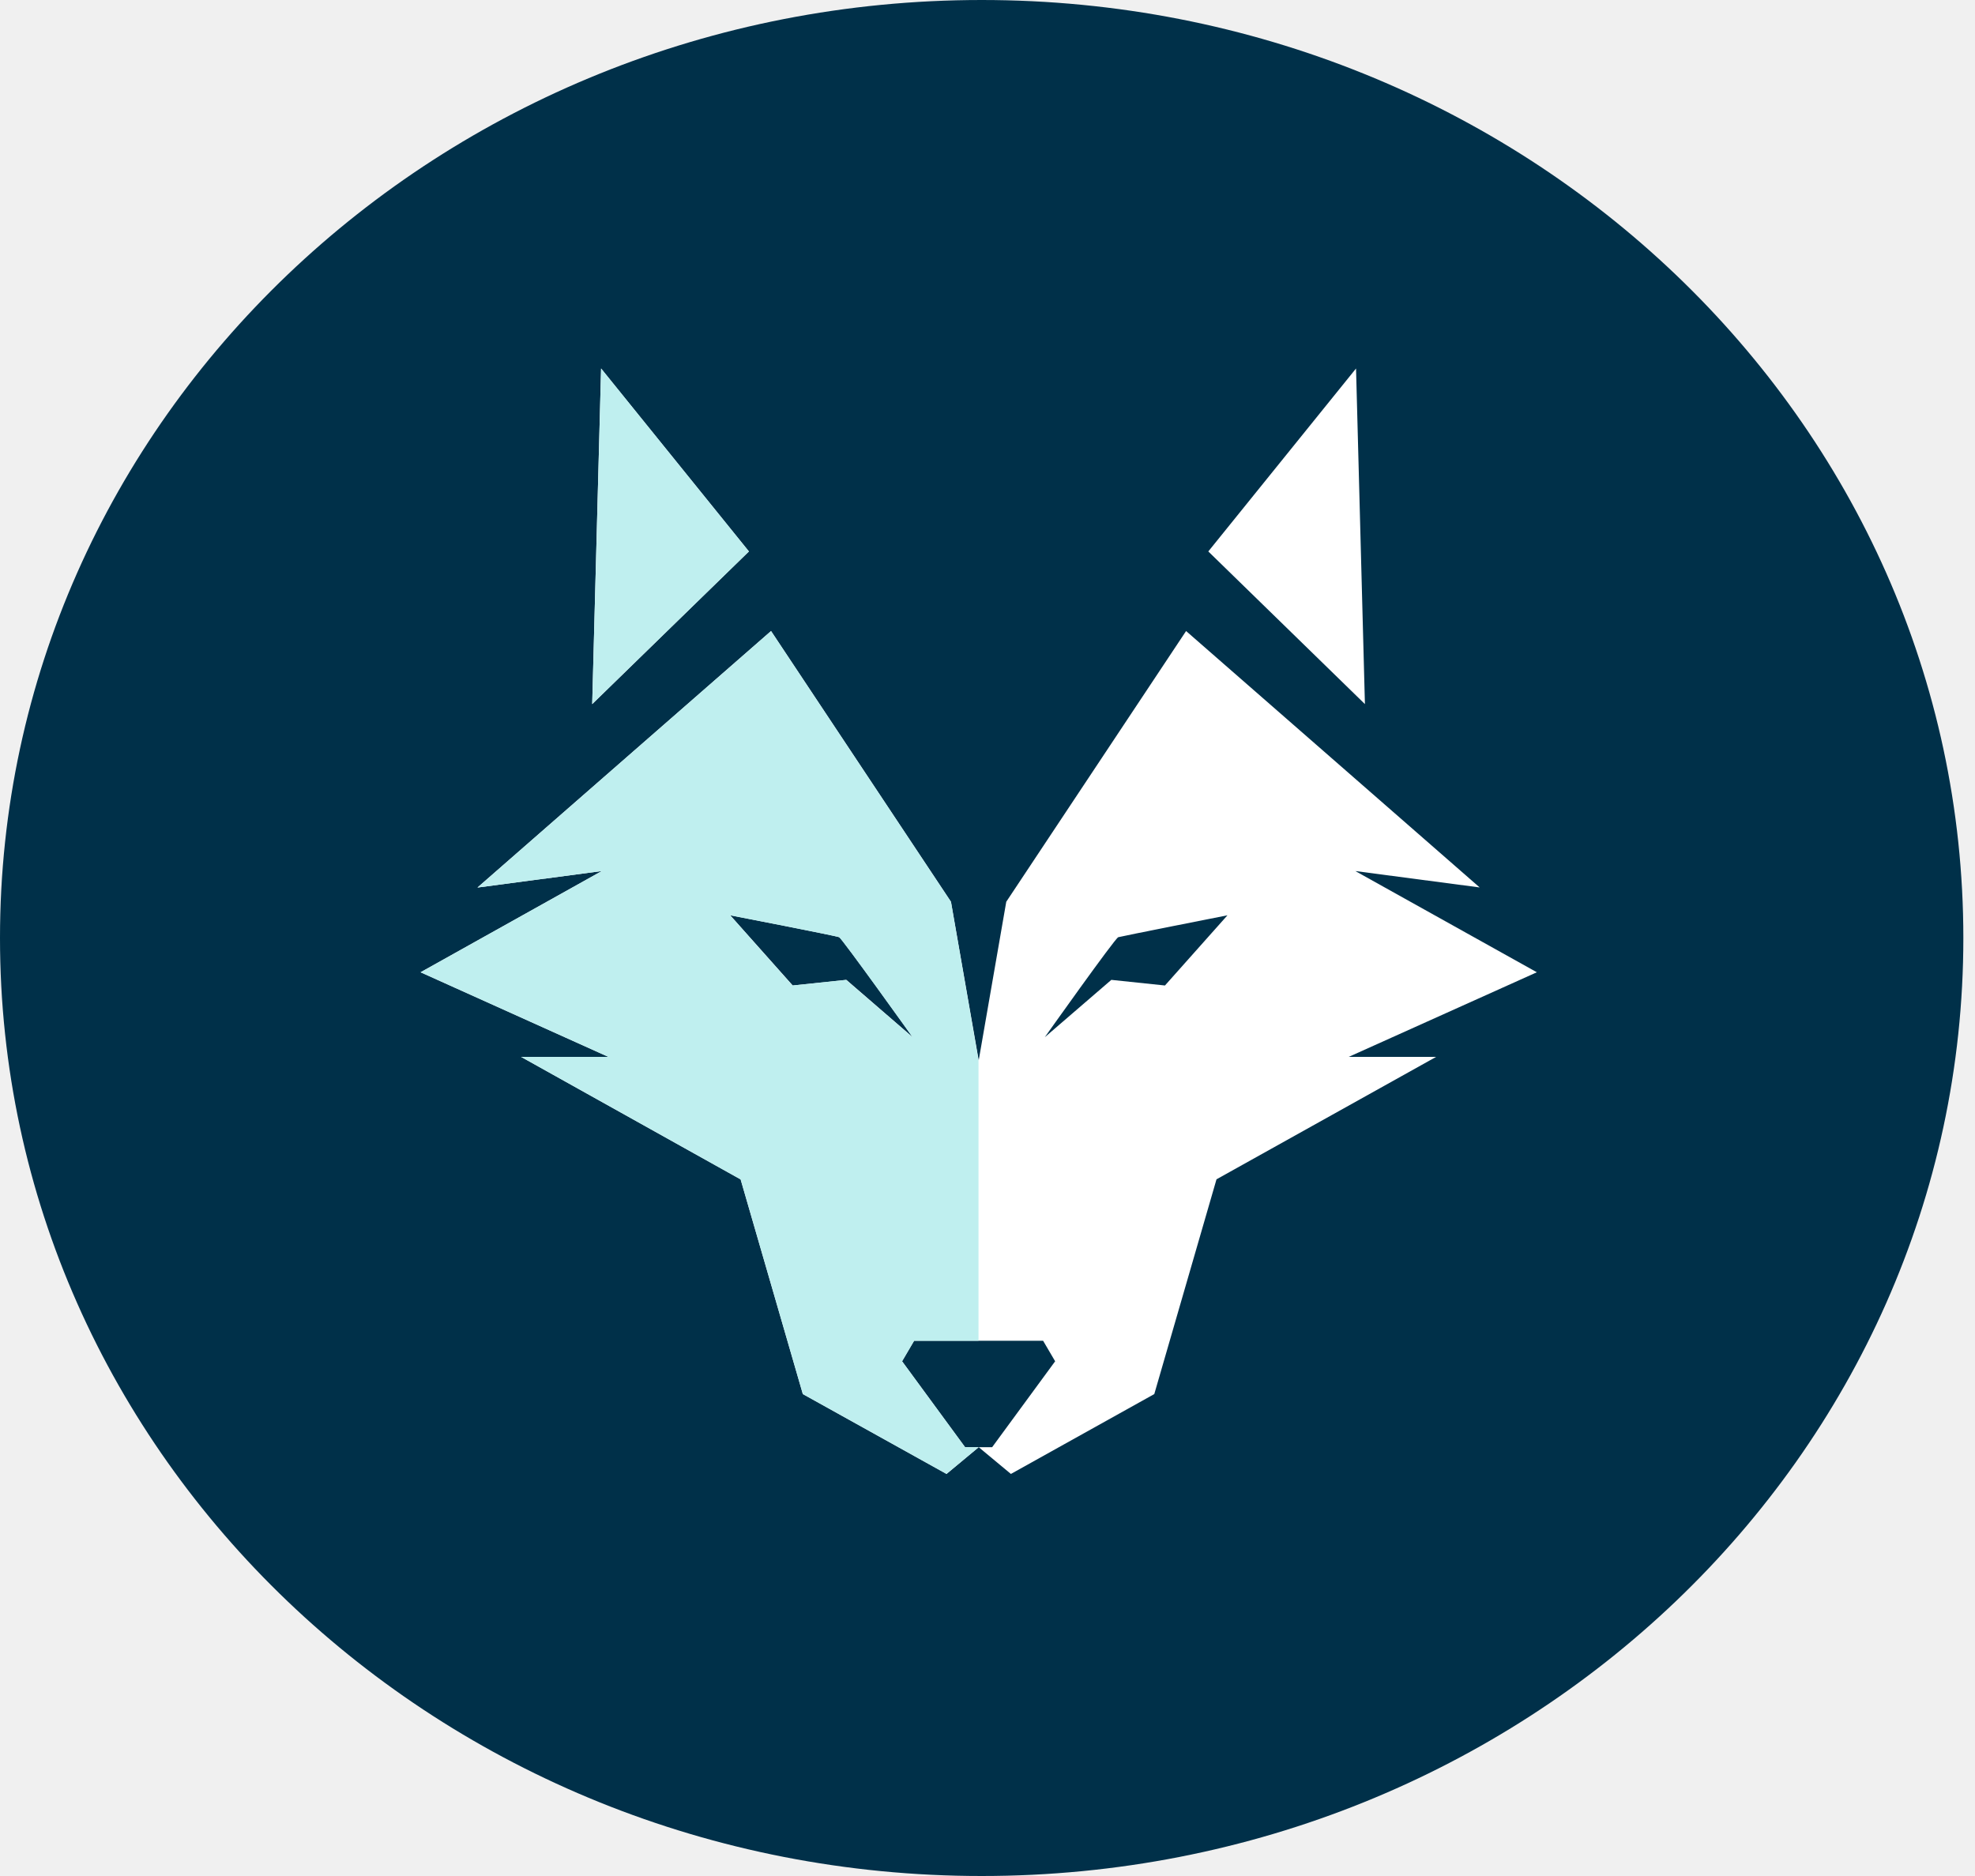
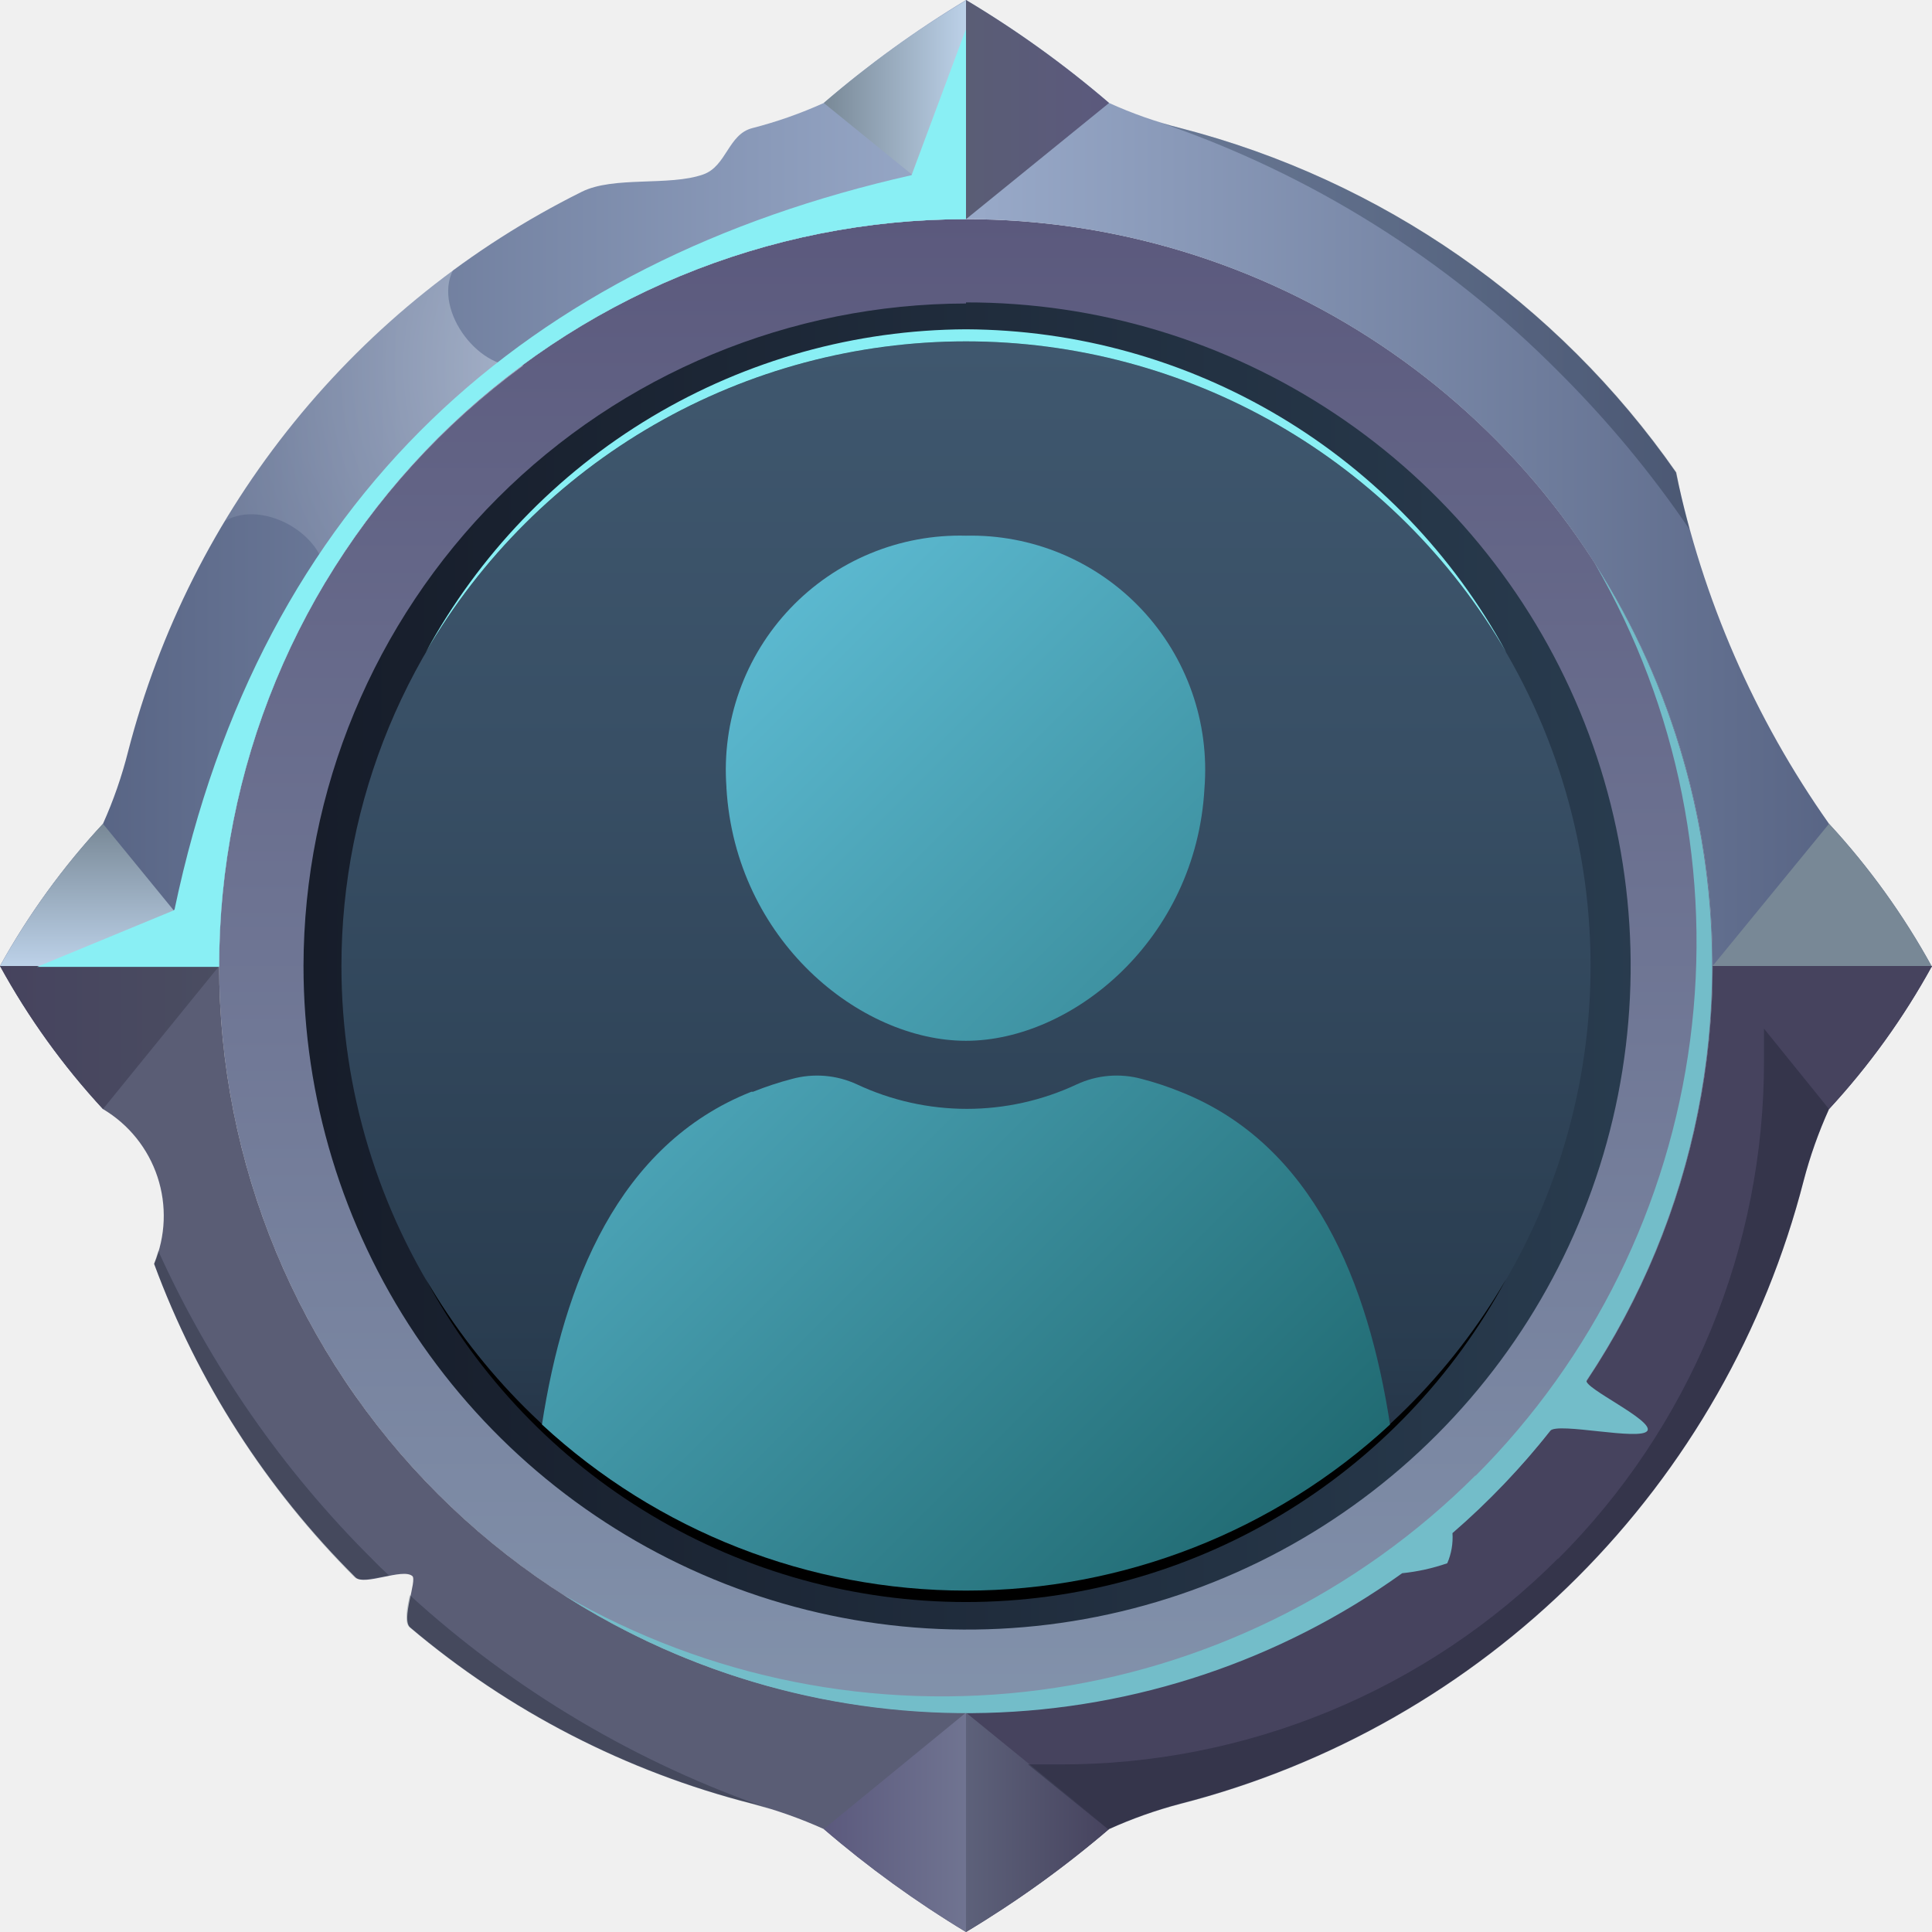
- <svg xmlns="http://www.w3.org/2000/svg" width="20" height="19" viewBox="0 0 20 19" fill="none">
-   <path d="M19.882 9.5C19.882 14.747 15.431 19 9.941 19C4.451 19 0 14.747 0 9.5C0 4.253 4.451 0 9.941 0C15.431 0 19.882 4.253 19.882 9.5Z" fill="#003049" />
-   <path d="M15.563 9.847L13.725 8.822L14.984 8.988L12.011 6.391L10.19 9.133L9.911 10.739L9.63 9.133L7.808 6.391L4.835 8.989L6.094 8.822L4.259 9.847L6.161 10.704H5.277L7.5 11.945L8.13 14.119L9.585 14.928L9.911 14.657H9.773L9.135 13.787L9.257 13.579H10.563L10.685 13.787L10.047 14.657H9.911L10.237 14.928L11.689 14.119L12.319 11.944L14.543 10.704H13.658L15.563 9.847ZM8.571 9.924L8.028 9.981L7.395 9.27C7.395 9.27 8.47 9.478 8.499 9.492C8.529 9.505 9.243 10.505 9.243 10.505L8.571 9.924ZM11.797 9.981L11.254 9.924L10.58 10.505C10.58 10.505 11.292 9.501 11.324 9.492C11.357 9.482 12.43 9.27 12.43 9.27L11.797 9.981Z" fill="white" />
-   <path d="M12.236 5.585L13.732 3.732L13.822 7.131L12.236 5.585Z" fill="white" />
-   <path d="M7.584 5.585L6.087 3.732L5.997 7.131L7.584 5.585Z" fill="white" />
-   <path d="M9.135 13.787L9.257 13.579H9.909V10.739L9.63 9.133L7.808 6.391L4.835 8.989L6.094 8.822L4.259 9.847L6.161 10.704H5.277L7.5 11.945L8.13 14.119L9.585 14.928L9.911 14.657H9.773L9.135 13.787ZM8.025 9.981L7.393 9.27C7.393 9.27 8.468 9.478 8.497 9.492C8.526 9.505 9.241 10.505 9.241 10.505L8.568 9.924L8.025 9.981Z" fill="#BFEFEF" />
-   <path d="M6.087 3.732L5.997 7.131L7.584 5.585L6.087 3.732Z" fill="#BFEFEF" />
+ <svg xmlns="http://www.w3.org/2000/svg" width="517" height="517" viewBox="0 0 517 517" fill="none">
+   <path fill-rule="evenodd" clip-rule="evenodd" d="M258.5 72.863C295.216 72.863 331.107 83.751 361.635 104.149C392.163 124.547 415.956 153.539 430.007 187.46C444.057 221.381 447.733 258.706 440.57 294.716C433.408 330.727 415.727 363.804 389.766 389.766C363.804 415.728 330.726 433.408 294.716 440.571C258.706 447.734 221.381 444.057 187.46 430.007C153.539 415.956 124.546 392.163 104.148 361.635C83.75 331.107 72.863 295.216 72.863 258.5C72.863 209.266 92.421 162.049 127.235 127.235C162.048 92.421 209.266 72.863 258.5 72.863Z" fill="url(#paint0_linear_1257_59)" />
+   <path fill-rule="evenodd" clip-rule="evenodd" d="M258.5 91.368C291.555 91.368 323.868 101.171 351.353 119.535C378.838 137.9 400.259 164.002 412.909 194.542C425.559 225.081 428.869 258.685 422.42 291.106C415.971 323.526 400.053 353.306 376.68 376.68C353.306 400.054 323.526 415.971 291.106 422.42C258.685 428.869 225.081 425.559 194.541 412.91C164.002 400.26 137.9 378.838 119.535 351.353C101.17 323.869 91.368 291.556 91.368 258.5C91.368 214.174 108.977 171.663 140.32 140.32C171.663 108.977 214.174 91.368 258.5 91.368Z" fill="url(#paint1_linear_1257_59)" />
+   <path fill-rule="evenodd" clip-rule="evenodd" d="M403.065 342.269C389.027 368.394 368.172 390.226 342.716 405.445C317.261 420.664 288.158 428.701 258.5 428.701C228.842 428.701 199.739 420.664 174.284 405.445C148.829 390.226 127.973 368.394 113.935 342.269C128.639 367.579 149.73 388.586 175.1 403.188C200.47 417.789 229.228 425.474 258.5 425.474C287.772 425.474 316.53 417.789 341.9 403.188C367.27 388.586 388.361 367.579 403.065 342.269Z" fill="black" />
+   <path fill-rule="evenodd" clip-rule="evenodd" d="M258.5 88.119C288.13 88.256 317.179 96.351 342.61 111.557C368.041 126.762 388.921 148.52 403.065 174.557C388.361 149.246 367.27 128.24 341.9 113.638C316.53 99.036 287.772 91.351 258.5 91.351C229.228 91.351 200.47 99.036 175.1 113.638C149.73 128.24 128.639 149.246 113.935 174.557C128.08 148.52 148.959 126.762 174.39 111.557C199.821 96.351 228.87 88.256 258.5 88.119Z" fill="#89EFF4" />
+   <path fill-rule="evenodd" clip-rule="evenodd" d="M201.069 292.148C165.333 306.302 150.83 343.604 145.029 381.196C175.908 409.768 216.43 425.64 258.5 425.64C300.57 425.64 341.092 409.768 371.971 381.196C366.17 343.604 351.667 306.302 315.874 292.148C312.51 290.782 309.061 289.638 305.548 288.725C299.758 287.132 293.59 287.646 288.144 290.175C278.94 294.492 268.898 296.73 258.732 296.73C248.566 296.73 238.524 294.492 229.32 290.175C223.873 287.651 217.707 287.137 211.917 288.725C208.387 289.647 204.919 290.79 201.533 292.148H201.069ZM194.397 210.931C196.834 251.539 230.074 278.515 258.5 278.515C286.926 278.515 320.109 251.423 322.313 210.931C323.004 202.2 321.857 193.421 318.946 185.16C316.035 176.899 311.424 169.341 305.411 162.973C299.397 156.604 292.116 151.567 284.036 148.187C275.956 144.807 267.257 143.158 258.5 143.348C249.746 143.121 241.041 144.732 232.948 148.076C224.854 151.421 217.552 156.425 211.512 162.766C205.471 169.107 200.828 176.643 197.88 184.889C194.932 193.136 193.746 201.908 194.397 210.641V210.931Z" fill="url(#paint2_linear_1257_59)" />
+   <path fill-rule="evenodd" clip-rule="evenodd" d="M258.5 58.649C298.027 58.649 336.666 70.37 369.531 92.33C402.396 114.29 428.011 145.502 443.138 182.02C458.264 218.538 462.221 258.721 454.51 297.488C446.799 336.255 427.765 371.865 399.816 399.815C371.866 427.764 336.256 446.798 297.489 454.509C258.722 462.221 218.539 458.263 182.021 443.137C145.503 428.01 114.291 402.395 92.331 369.53C70.371 336.665 58.65 298.026 58.65 258.499C58.65 205.496 79.706 154.663 117.185 117.184C154.664 79.704 205.497 58.649 258.5 58.649ZM258.5 80.925C293.633 80.868 327.994 91.234 357.234 110.711C386.474 130.188 409.279 157.901 422.764 190.343C436.248 222.786 439.806 258.499 432.987 292.964C426.168 327.429 409.279 359.097 384.456 383.96C359.634 408.823 327.994 425.764 293.54 432.639C259.086 439.515 223.367 436.015 190.903 422.583C158.439 409.152 130.688 386.392 111.163 357.184C91.638 327.976 81.216 293.632 81.216 258.499C81.293 211.504 99.996 166.456 133.226 133.225C166.457 99.995 211.505 81.292 258.5 81.216V80.925Z" fill="url(#paint3_linear_1257_59)" />
+   <path fill-rule="evenodd" clip-rule="evenodd" d="M58.65 258.5C58.65 205.496 79.705 154.664 117.185 117.185C154.664 79.705 205.496 58.65 258.5 58.65V0C245.055 8.088 232.324 17.307 220.444 27.555C214.27 30.35 207.865 32.602 201.301 34.285C194.803 35.967 194.455 44.495 188.132 46.699C179.024 49.89 164.173 47.047 155.645 51.34C125.869 66.145 99.623 87.175 78.685 113.008C57.746 138.841 42.604 168.873 34.285 201.068C32.614 207.712 30.363 214.196 27.555 220.444C16.858 231.963 7.605 244.742 0 258.5H58.65Z" fill="url(#paint4_linear_1257_59)" />
+   <path fill-rule="evenodd" clip-rule="evenodd" d="M220.444 27.555L258.732 58.65V0C245.207 8.077 232.398 17.296 220.444 27.555Z" fill="url(#paint5_linear_1257_59)" />
+   <path fill-rule="evenodd" clip-rule="evenodd" d="M58.65 258.5L27.555 220.444C16.858 231.963 7.605 244.742 0 258.5H58.65Z" fill="url(#paint6_linear_1257_59)" />
+   <path fill-rule="evenodd" clip-rule="evenodd" d="M458.293 258.5C458.293 205.506 437.245 154.683 399.778 117.205C362.312 79.728 311.494 58.665 258.5 58.65V0C272.025 8.077 284.834 17.296 296.788 27.555C302.959 30.359 309.365 32.611 315.932 34.285C369.701 48.176 416.723 80.855 448.489 126.407C455.578 160.22 469.517 192.223 489.445 220.444C500.158 232.035 509.411 244.893 517 258.732L458.293 258.5Z" fill="url(#paint7_linear_1257_59)" />
+   <path fill-rule="evenodd" clip-rule="evenodd" d="M296.788 27.555L258.5 58.65V0C272.025 8.077 284.834 17.296 296.788 27.555Z" fill="url(#paint8_linear_1257_59)" />
+   <path fill-rule="evenodd" clip-rule="evenodd" d="M458.292 258.5L489.444 220.444C500.157 232.035 509.411 244.893 517 258.732L458.292 258.5Z" fill="url(#paint9_linear_1257_59)" />
+   <path fill-rule="evenodd" clip-rule="evenodd" d="M58.65 258.5C58.65 284.742 63.819 310.727 73.864 334.971C83.908 359.214 98.629 381.242 117.188 399.795C135.747 418.348 157.778 433.064 182.025 443.101C206.272 453.138 232.258 458.3 258.5 458.292V517C245.068 508.893 232.339 499.675 220.444 489.445C214.262 486.657 207.858 484.387 201.301 482.657C167.607 474.076 136.304 457.948 109.758 435.494C107.264 433.405 111.672 422.847 110.338 421.745C107.728 419.541 97.518 424.472 95.139 422.093C71.286 398.386 52.893 369.758 41.246 338.208C44.342 330.814 44.662 322.55 42.146 314.938C39.63 307.327 34.449 300.881 27.555 296.788C16.843 285.197 7.589 272.339 0 258.5H58.65Z" fill="url(#paint10_linear_1257_59)" />
+   <path fill-rule="evenodd" clip-rule="evenodd" d="M220.444 489.445L258.5 458.292V517C245.068 508.892 232.339 499.675 220.444 489.445Z" fill="url(#paint11_linear_1257_59)" />
+   <path fill-rule="evenodd" clip-rule="evenodd" d="M58.65 258.5L27.555 296.788C16.843 285.197 7.589 272.339 0 258.5H58.65Z" fill="url(#paint12_linear_1257_59)" />
+   <path fill-rule="evenodd" clip-rule="evenodd" d="M458.293 258.5C458.277 311.484 437.223 362.293 399.758 399.758C362.293 437.223 311.484 458.277 258.5 458.292V517C272.012 508.904 284.82 499.686 296.788 489.445C302.967 486.648 309.371 484.377 315.932 482.657C356.104 472.338 392.768 451.423 422.095 422.095C451.423 392.767 472.339 356.103 482.658 315.932C484.377 309.371 486.648 302.967 489.445 296.788C500.158 285.197 509.411 272.339 517 258.5H458.293Z" fill="url(#paint13_linear_1257_59)" />
+   <path fill-rule="evenodd" clip-rule="evenodd" d="M296.788 489.445L258.5 458.292V517C272.012 508.903 284.82 499.686 296.788 489.445Z" fill="url(#paint14_linear_1257_59)" />
+   <path fill-rule="evenodd" clip-rule="evenodd" d="M458.292 258.5L489.444 296.788C500.157 285.197 509.411 272.339 517 258.5H458.292Z" fill="url(#paint15_linear_1257_59)" />
+   <g style="mix-blend-mode:multiply" opacity="0.35">
+     <path fill-rule="evenodd" clip-rule="evenodd" d="M416.988 416.989C399.486 434.531 378.687 448.437 355.787 457.905C332.888 467.374 308.341 472.218 283.562 472.158C280.719 472.158 277.76 472.158 275.092 472.158L296.614 489.562C302.793 486.765 309.197 484.494 315.758 482.774C355.976 472.473 392.686 451.552 422.047 422.201C451.409 392.85 472.342 356.147 482.658 315.933C484.377 309.372 486.648 302.968 489.445 296.789L472.041 275.267C472.041 278.09 472.041 280.932 472.041 283.794C472.091 308.573 467.243 333.116 457.775 356.015C448.307 378.913 434.407 399.714 416.872 417.221L416.988 416.989Z" fill="#4D5E6E" />
+   </g>
+   <g style="mix-blend-mode:multiply" opacity="0.35">
+     <path fill-rule="evenodd" clip-rule="evenodd" d="M109.642 426.851C108.946 430.216 108.076 434.219 109.642 435.495C136.166 457.917 167.423 474.041 201.068 482.658L206.347 484.167C170.528 471.884 137.613 452.376 109.642 426.851ZM94.907 422.094C96.357 423.486 100.418 422.094 104.131 421.63C102.622 420.238 101.114 418.787 99.664 417.279C75.699 393.475 56.276 365.501 42.348 334.729C42 335.889 41.652 337.049 41.246 338.209C52.825 369.738 71.137 398.364 94.907 422.094Z" fill="#4D5E6E" />
+   </g>
+   <g style="mix-blend-mode:multiply" opacity="0.35">
+     <path fill-rule="evenodd" clip-rule="evenodd" d="M417.278 99.665C430.174 112.519 441.828 126.563 452.085 141.607C450.693 136.502 449.475 131.397 448.604 126.408C416.81 80.833 369.744 48.152 315.932 34.286C314.133 33.88 312.335 33.358 310.595 32.835C350.828 46.599 387.338 69.47 417.278 99.665Z" fill="#4D5E6E" />
+   </g>
+   <path style="mix-blend-mode:screen" opacity="0.5" fill-rule="evenodd" clip-rule="evenodd" d="M139.866 97.693C128.96 100.013 115.675 83.306 121.244 72.226C111.901 79.106 103.097 86.688 94.907 94.908C81.547 108.298 69.86 123.258 60.1 139.461C70.716 133.196 88.526 143.928 87.017 155.936C100.662 133.305 118.642 113.591 139.924 97.925L139.866 97.693Z" fill="url(#paint16_radial_1257_59)" />
+   <path fill-rule="evenodd" clip-rule="evenodd" d="M46.409 243.648L9.92 258.731H58.65C58.619 232.467 63.766 206.454 73.796 182.181C83.826 157.907 98.541 135.848 117.102 117.266C135.663 98.683 157.705 83.942 181.967 73.884C206.229 63.826 232.236 58.649 258.5 58.649V7.773L243.939 46.873C140.968 70.077 69.904 132.904 46.699 243.416L46.409 243.648Z" fill="#89EFF4" />
+   <path style="mix-blend-mode:screen" fill-rule="evenodd" clip-rule="evenodd" d="M417.684 337.337C400.635 371.667 372.966 399.58 338.788 416.929C347.954 417.626 348.998 431.026 346.562 437.93C387.902 417.587 420.969 383.619 440.192 341.746C433.985 345.227 416.988 345.865 417.626 337.337H417.684Z" fill="url(#paint17_radial_1257_59)" />
+   <path fill-rule="evenodd" clip-rule="evenodd" d="M394.828 394.827C363.352 426.278 322.375 446.459 278.256 452.239C234.138 458.018 189.345 449.073 150.831 426.792C184.514 448.403 223.91 459.404 263.916 458.37C303.923 457.335 342.698 444.314 375.22 420.991C379.332 420.572 383.381 419.676 387.286 418.322C388.385 415.783 388.862 413.019 388.678 410.259C398.249 401.983 407.01 392.814 414.842 382.877C416.756 380.499 439.033 385.662 440.831 382.877C442.629 380.092 423.427 371.275 424.588 369.36C446.098 337.069 457.759 299.221 458.15 260.423C458.541 221.625 447.647 183.549 426.792 150.83C449.102 189.357 458.063 234.174 452.283 278.317C446.503 322.461 426.305 363.46 394.828 394.943V394.827Z" fill="#73BDC9" />
+   <defs>
+     <linearGradient id="paint0_linear_1257_59" x1="72.863" y1="258.5" x2="444.079" y2="258.5" gradientUnits="userSpaceOnUse">
+       <stop stop-color="#161C29" />
+       <stop offset="1" stop-color="#293C4F" />
+     </linearGradient>
+     <linearGradient id="paint1_linear_1257_59" x1="258.5" y1="425.632" x2="258.5" y2="91.368" gradientUnits="userSpaceOnUse">
+       <stop stop-color="#20283B" />
+       <stop offset="0.19" stop-color="#293C4F" />
+       <stop offset="0.67" stop-color="#384F65" />
+       <stop offset="1" stop-color="#3F576E" />
+     </linearGradient>
+     <linearGradient id="paint2_linear_1257_59" x1="353.291" y1="399.875" x2="163.651" y2="210.235" gradientUnits="userSpaceOnUse">
+       <stop stop-color="#216B73" />
+       <stop offset="1" stop-color="#5BB8CF" />
+     </linearGradient>
+     <linearGradient id="paint3_linear_1257_59" x1="258.5" y1="458.349" x2="258.5" y2="58.649" gradientUnits="userSpaceOnUse">
+       <stop stop-color="#8292AB" />
+       <stop offset="1" stop-color="#5B597D" />
+     </linearGradient>
+     <linearGradient id="paint4_linear_1257_59" x1="0" y1="129.25" x2="258.5" y2="129.25" gradientUnits="userSpaceOnUse">
+       <stop stop-color="#515D7D" />
+       <stop offset="1" stop-color="#99AAC9" />
+     </linearGradient>
+     <linearGradient id="paint5_linear_1257_59" x1="220.212" y1="29.354" x2="258.5" y2="29.354" gradientUnits="userSpaceOnUse">
+       <stop stop-color="#788896" />
+       <stop offset="1" stop-color="#BCD1E8" />
+     </linearGradient>
+     <linearGradient id="paint6_linear_1257_59" x1="29.354" y1="258.5" x2="29.354" y2="220.212" gradientUnits="userSpaceOnUse">
+       <stop stop-color="#BCD1E8" />
+       <stop offset="1" stop-color="#788896" />
+     </linearGradient>
+     <linearGradient id="paint7_linear_1257_59" x1="258.5" y1="129.25" x2="517" y2="129.25" gradientUnits="userSpaceOnUse">
+       <stop stop-color="#99AAC9" />
+       <stop offset="1" stop-color="#515D7D" />
+     </linearGradient>
+     <linearGradient id="paint8_linear_1257_59" x1="258.5" y1="29.354" x2="296.788" y2="29.354" gradientUnits="userSpaceOnUse">
+       <stop stop-color="#5A5D75" />
+       <stop offset="1" stop-color="#5B597D" />
+     </linearGradient>
+     <linearGradient id="paint9_linear_1257_59" x1="5393.27" y1="1926.54" x2="5393.27" y2="1673.85" gradientUnits="userSpaceOnUse">
+       <stop stop-color="#BCD1E8" />
+       <stop offset="1" stop-color="#788896" />
+     </linearGradient>
+     <linearGradient id="paint10_linear_1257_59" x1="0" y1="17536.6" x2="11518.8" y2="17536.6" gradientUnits="userSpaceOnUse">
+       <stop stop-color="#5A5D75" />
+       <stop offset="1" stop-color="#5B597D" />
+     </linearGradient>
+     <linearGradient id="paint11_linear_1257_59" x1="220.212" y1="487.646" x2="258.5" y2="487.646" gradientUnits="userSpaceOnUse">
+       <stop stop-color="#5B597D" />
+       <stop offset="1" stop-color="#707491" />
+     </linearGradient>
+     <linearGradient id="paint12_linear_1257_59" x1="0" y1="277.644" x2="58.65" y2="277.644" gradientUnits="userSpaceOnUse">
+       <stop stop-color="#46435E" />
+       <stop offset="1" stop-color="#4A4D61" />
+     </linearGradient>
+     <linearGradient id="paint13_linear_1257_59" x1="11777.3" y1="17536.6" x2="23296" y2="17536.6" gradientUnits="userSpaceOnUse">
+       <stop stop-color="#46435E" />
+       <stop offset="1" stop-color="#4A4D61" />
+     </linearGradient>
+     <linearGradient id="paint14_linear_1257_59" x1="258.5" y1="487.646" x2="296.788" y2="487.646" gradientUnits="userSpaceOnUse">
+       <stop stop-color="#5D617A" />
+       <stop offset="1" stop-color="#46435E" />
+     </linearGradient>
+     <linearGradient id="paint15_linear_1257_59" x1="5096.21" y1="2090.95" x2="5690.33" y2="2090.95" gradientUnits="userSpaceOnUse">
+       <stop stop-color="#46435E" />
+       <stop offset="1" stop-color="#4A4D61" />
+     </linearGradient>
+     <radialGradient id="paint16_radial_1257_59" cx="0" cy="0" r="1" gradientUnits="userSpaceOnUse" gradientTransform="translate(168.756 97.8667) scale(197.472)">
+       <stop stop-color="#DBEAFF" />
+       <stop offset="0.06" stop-color="#C5D3E6" />
+       <stop offset="0.21" stop-color="#929CAA" />
+       <stop offset="0.35" stop-color="#656C76" />
+       <stop offset="0.5" stop-color="#41454C" />
+       <stop offset="0.64" stop-color="#25272B" />
+       <stop offset="0.77" stop-color="#101113" />
+       <stop offset="0.89" stop-color="#040405" />
+       <stop offset="1" />
+     </radialGradient>
+     <radialGradient id="paint17_radial_1257_59" cx="0" cy="0" r="1" gradientUnits="userSpaceOnUse" gradientTransform="translate(8462.29 7549.8) scale(2870.76 2847.77)">
+       <stop stop-color="#DBEAFF" />
+       <stop offset="0.06" stop-color="#C5D3E6" />
+       <stop offset="0.21" stop-color="#929CAA" />
+       <stop offset="0.35" stop-color="#656C76" />
+       <stop offset="0.5" stop-color="#41454C" />
+       <stop offset="0.64" stop-color="#25272B" />
+       <stop offset="0.77" stop-color="#101113" />
+       <stop offset="0.89" stop-color="#040405" />
+       <stop offset="1" />
+     </radialGradient>
+   </defs>
</svg>
